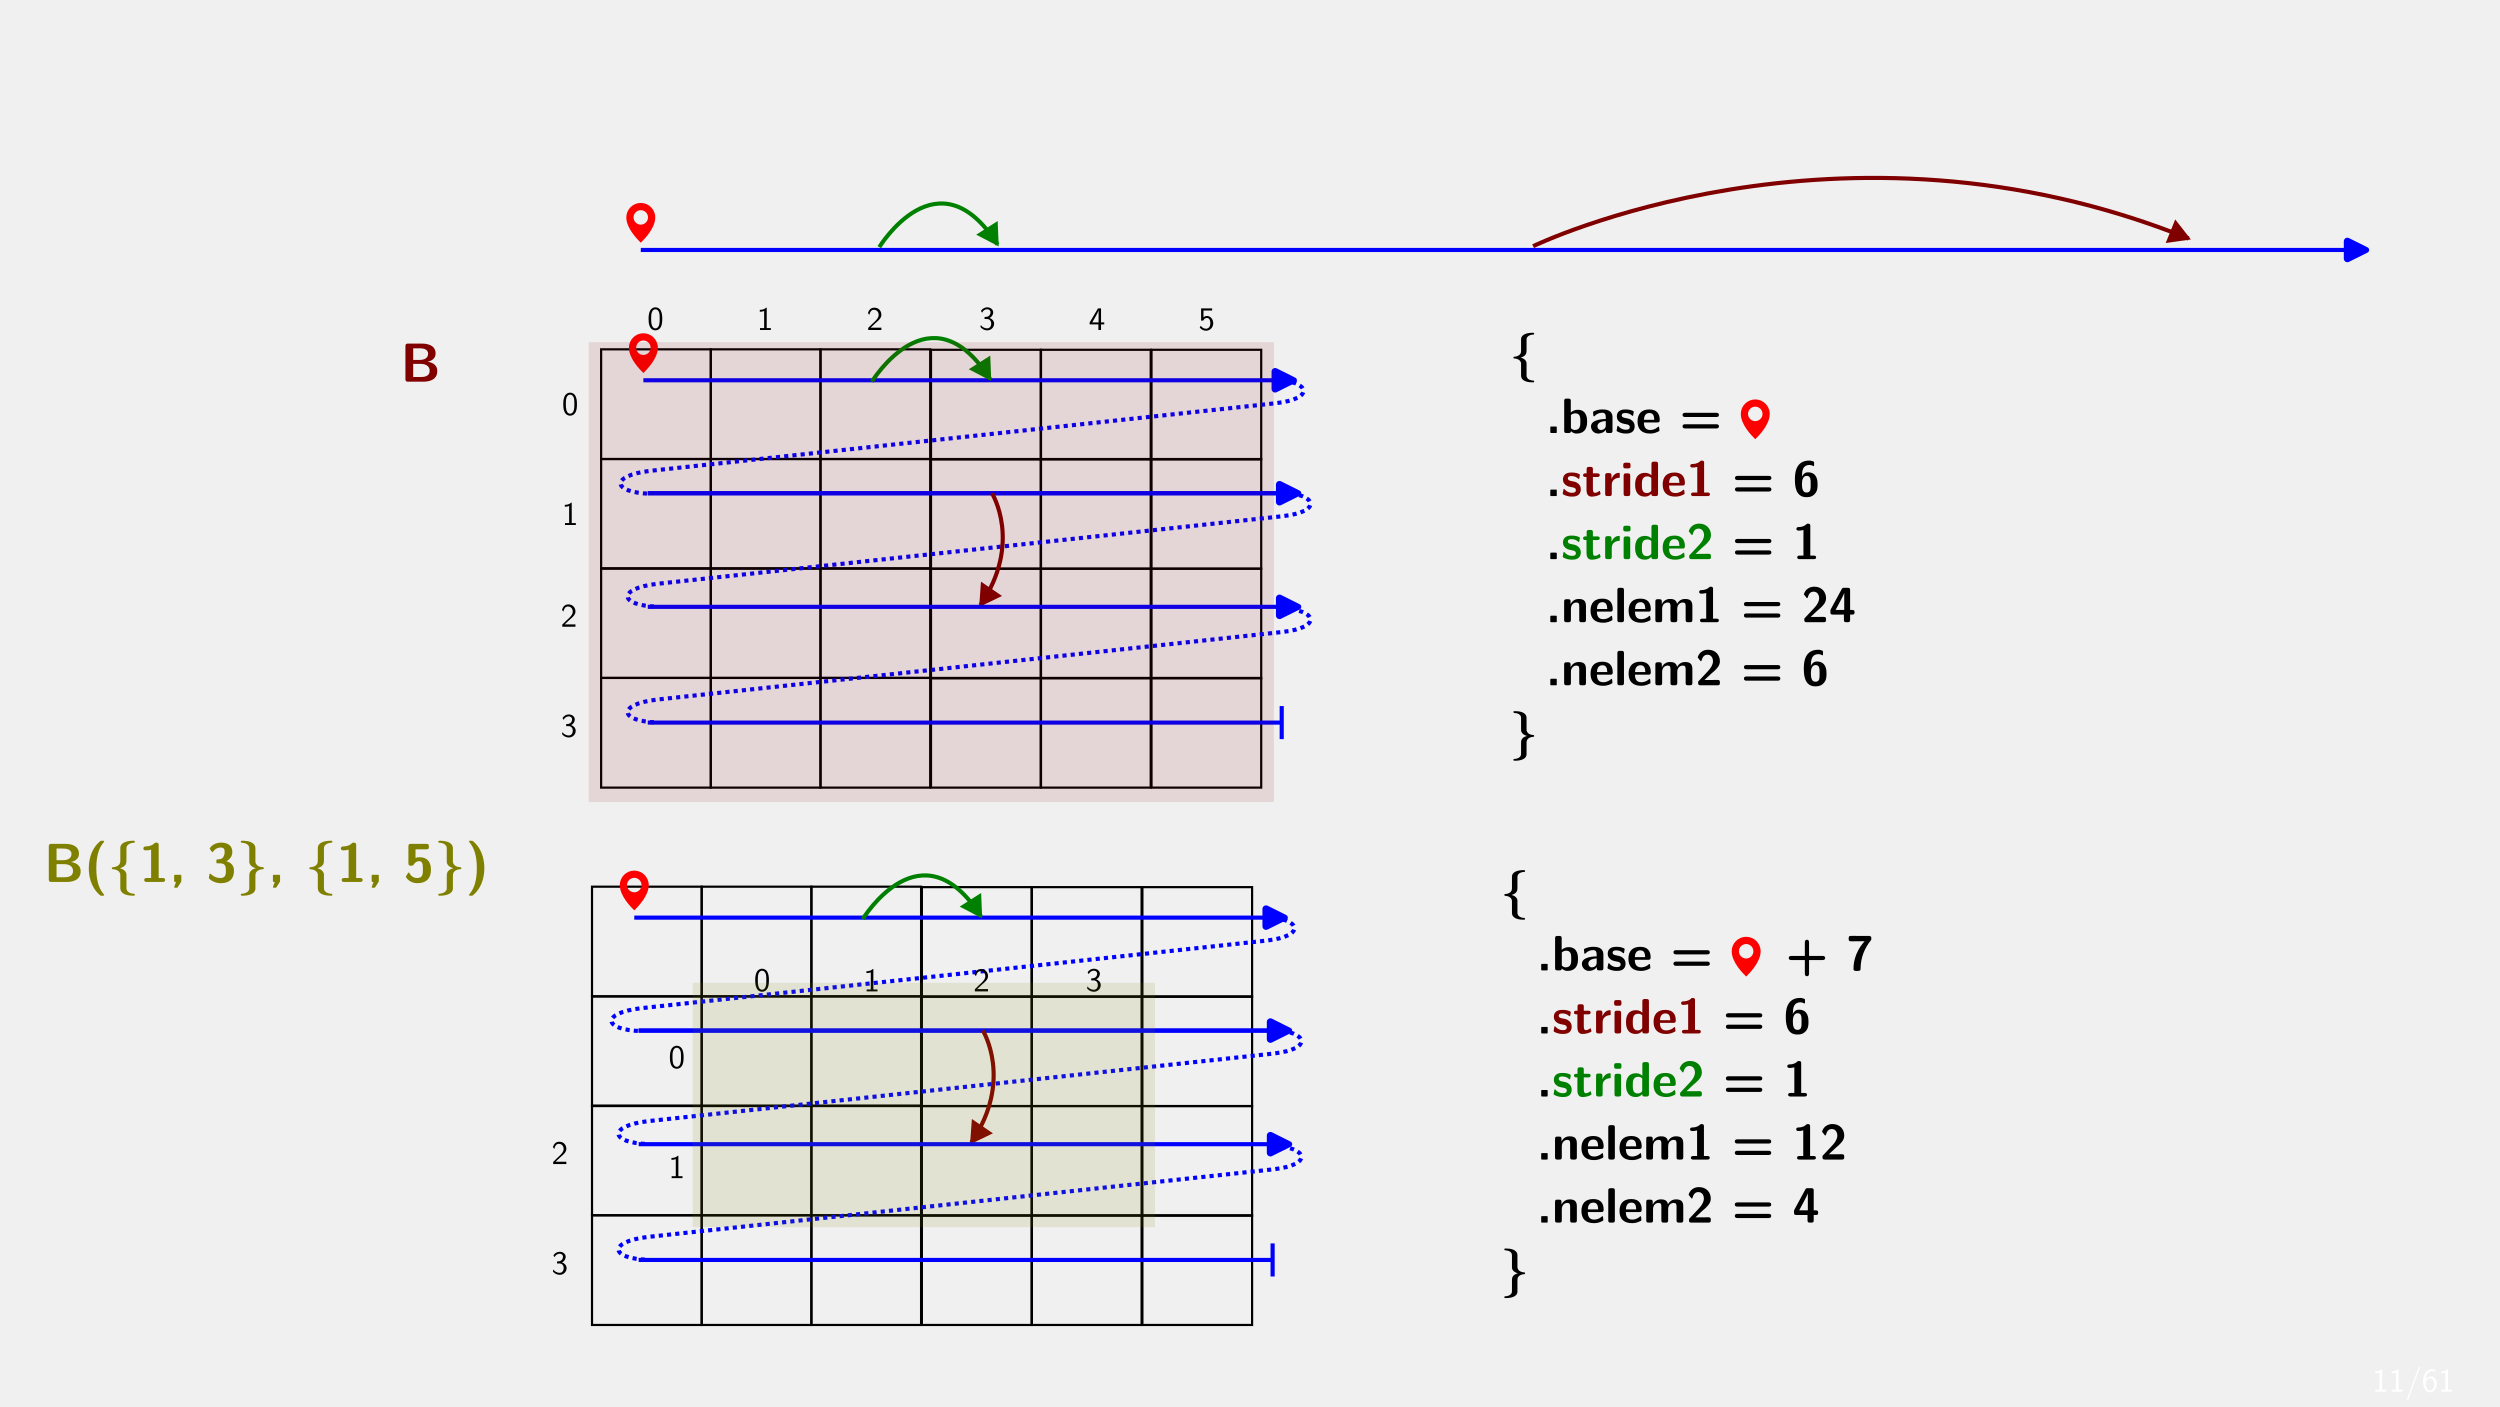
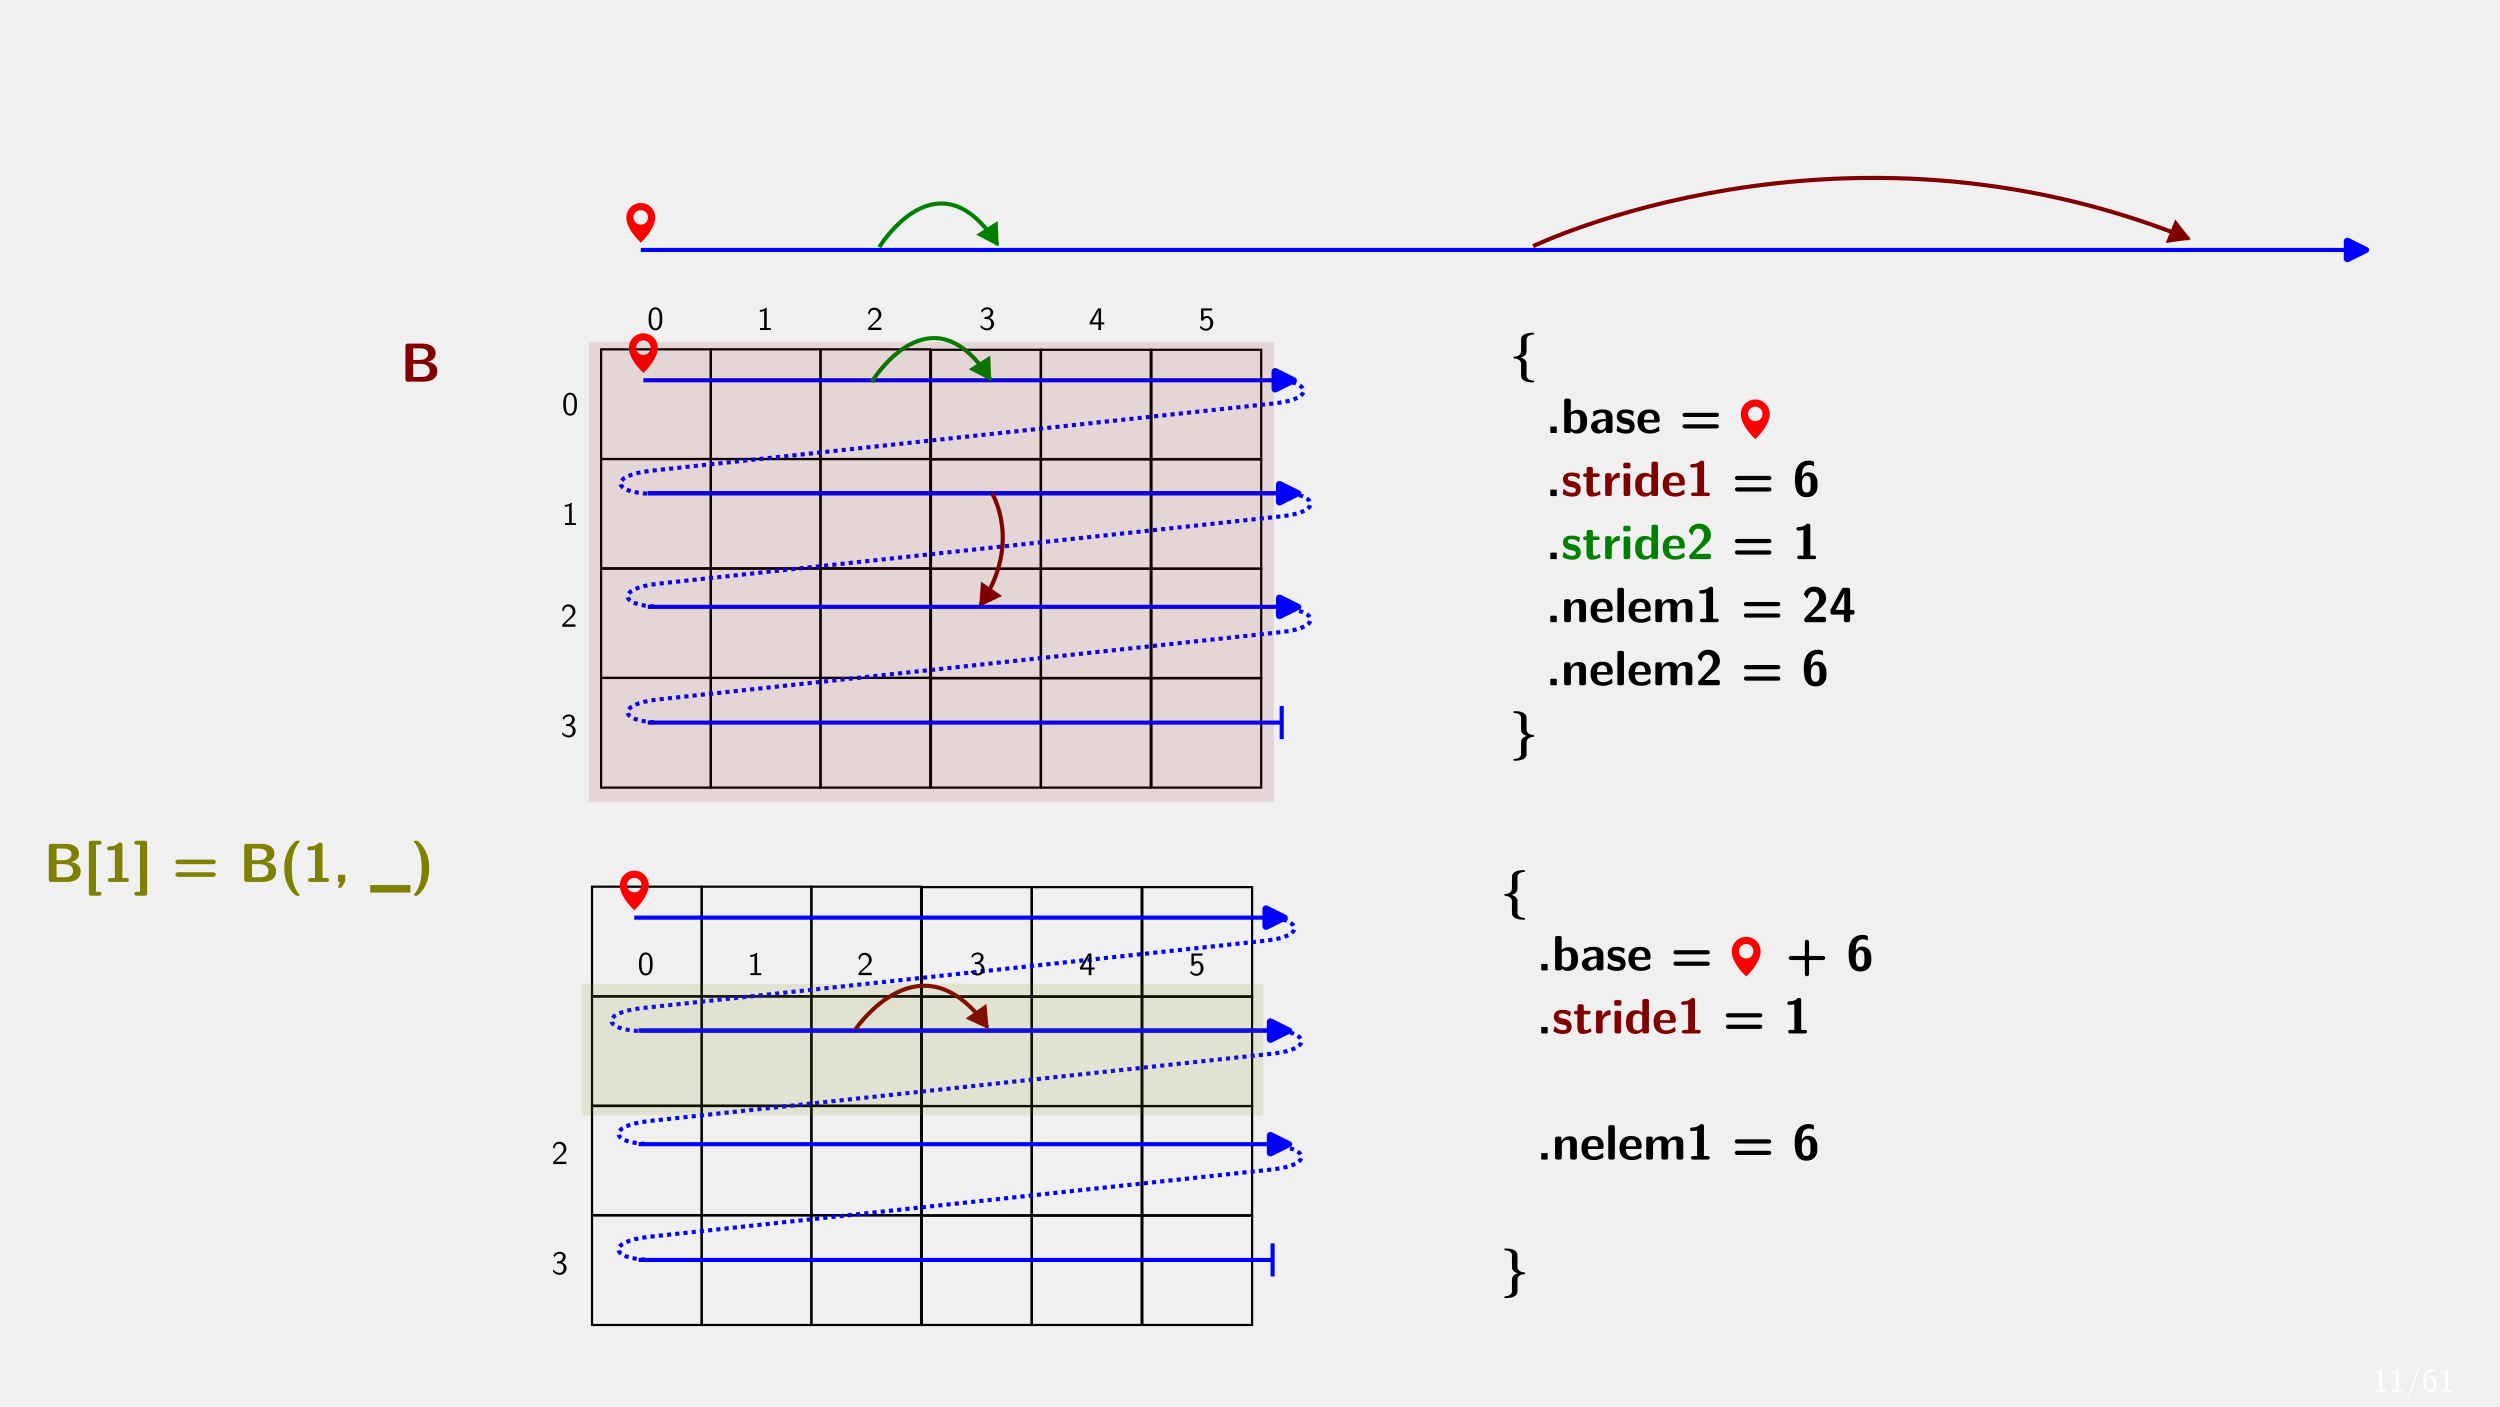
<svg xmlns="http://www.w3.org/2000/svg" version="1.1" id="svg1" width="604.724" height="340.157" viewBox="0 0 604.724 340.157">
  <defs id="defs1">
    <marker style="overflow:visible" id="Stop" refX="0" refY="0" orient="auto" markerWidth="1" markerHeight="1" viewBox="0 0 1 1" preserveAspectRatio="xMidYMid">
      <path style="fill:none;stroke:context-stroke;stroke-width:1" d="M 0,4 V -4" id="path23" />
    </marker>
    <marker style="overflow:visible" id="Triangle" refX="3" refY="0" orient="auto-start-reverse" markerWidth="1" markerHeight="1" viewBox="0 0 1 1" preserveAspectRatio="xMidYMid">
      <path transform="scale(0.5)" style="fill:context-stroke;fill-rule:evenodd;stroke:context-stroke;stroke-width:1pt" d="M 5.77,0 -2.88,5 V -5 Z" id="path135" />
    </marker>
    <marker style="overflow:visible" id="marker141" refX="0" refY="0" orient="auto-start-reverse" markerWidth="1" markerHeight="1" viewBox="0 0 1 1" preserveAspectRatio="xMidYMid">
      <path transform="scale(0.7)" d="m -0.211,-4.106 6.422,3.211 a 1,1 90 0 1 0,1.789 L -0.211,4.106 A 1.236,1.236 31.717 0 1 -2,3 v -6 a 1.236,1.236 148.283 0 1 1.789,-1.106 z" style="fill:context-stroke;fill-rule:evenodd;stroke:none" id="path141" />
    </marker>
    <marker style="overflow:visible" id="RoundedArrow" refX="0" refY="0" orient="auto-start-reverse" markerWidth="1" markerHeight="1" viewBox="0 0 1 1" preserveAspectRatio="xMidYMid">
      <path transform="scale(0.7)" d="m -0.211,-4.106 6.422,3.211 a 1,1 90 0 1 0,1.789 L -0.211,4.106 A 1.236,1.236 31.717 0 1 -2,3 v -6 a 1.236,1.236 148.283 0 1 1.789,-1.106 z" style="fill:context-stroke;fill-rule:evenodd;stroke:none" id="path8" />
    </marker>
    <marker markerWidth="7" markerHeight="9.625" refX="4" refY="13" orient="auto" id="Pin" viewBox="0 0 8 11" preserveAspectRatio="xMidYMid">
      <path id="path2422" style="fill:#ff0000;fill-rule:evenodd;stroke:none;stop-color:#1c1c1c" d="M 6,4 C 6,5.1 5.1,6 4,6 2.9,6 2,5.1 2,4 2,2.9 2.9,2 4,2 5.1,2 6,2.9 6,4 Z M 8,4 C 8,7 5,10 4,11 3,10 0,7 0,4 0,1.8 1.8,0 4,0 6.2,0 8,1.8 8,4 Z" />
    </marker>
    <marker markerWidth="7" markerHeight="9.625" refX="4" refY="13" orient="auto" id="Pin-6" viewBox="0 0 8 11" preserveAspectRatio="xMidYMid">
      <path id="path2422-1" style="fill:#ff0000;fill-rule:evenodd;stroke:none;stop-color:#1c1c1c" d="M 6,4 C 6,5.1 5.1,6 4,6 2.9,6 2,5.1 2,4 2,2.9 2.9,2 4,2 5.1,2 6,2.9 6,4 Z M 8,4 C 8,7 5,10 4,11 3,10 0,7 0,4 0,1.8 1.8,0 4,0 6.2,0 8,1.8 8,4 Z" />
    </marker>
    <marker style="overflow:visible" id="RoundedArrow-0" refX="0" refY="0" orient="auto-start-reverse" markerWidth="1" markerHeight="1" viewBox="0 0 1 1" preserveAspectRatio="xMidYMid">
      <path transform="scale(0.7)" d="m -0.211,-4.106 6.422,3.211 a 1,1 90 0 1 0,1.789 L -0.211,4.106 A 1.236,1.236 31.717 0 1 -2,3 v -6 a 1.236,1.236 148.283 0 1 1.789,-1.106 z" style="fill:context-stroke;fill-rule:evenodd;stroke:none" id="path8-6" />
    </marker>
  </defs>
  <g id="g1">
    <text id="text10" xml:space="preserve" x="96.868" y="92.325" style="font-size:16px;stroke-width:1.333;fill:#800000">
      <tspan id="tspan10" style="font-variant:normal;font-weight:700;font-size:13.284px;font-family:'Latin Modern Sans';writing-mode:lr-tb;fill:#800000;fill-opacity:1;fill-rule:nonzero;stroke:none;stroke-width:1.333" x="96.868" y="92.325">B</tspan>
    </text>
    <path id="path10" d="M 145.405,111.033 V 84.5 h 26.533 v 26.533 z" style="fill:none;stroke:#000000;stroke-width:0.531;stroke-linecap:butt;stroke-linejoin:miter;stroke-miterlimit:10;stroke-dasharray:none;stroke-opacity:1" />
    <path id="path11" d="M 171.937,111.033 V 84.5 h 26.532 v 26.533 z" style="fill:none;stroke:#000000;stroke-width:0.531;stroke-linecap:butt;stroke-linejoin:miter;stroke-miterlimit:10;stroke-dasharray:none;stroke-opacity:1" />
    <path id="path12" d="M 198.47,111.033 V 84.5 h 26.532 v 26.533 z" style="fill:none;stroke:#000000;stroke-width:0.531;stroke-linecap:butt;stroke-linejoin:miter;stroke-miterlimit:10;stroke-dasharray:none;stroke-opacity:1" />
    <path id="path13" d="m 145.405,137.565 v -26.532 h 26.533 v 26.532 z" style="fill:none;stroke:#000000;stroke-width:0.531;stroke-linecap:butt;stroke-linejoin:miter;stroke-miterlimit:10;stroke-dasharray:none;stroke-opacity:1" />
    <path id="path14" d="m 171.937,137.565 v -26.532 h 26.532 v 26.532 z" style="fill:none;stroke:#000000;stroke-width:0.531;stroke-linecap:butt;stroke-linejoin:miter;stroke-miterlimit:10;stroke-dasharray:none;stroke-opacity:1" />
    <path id="path15" d="m 198.47,137.565 v -26.532 h 26.532 v 26.532 z" style="fill:none;stroke:#000000;stroke-width:0.531;stroke-linecap:butt;stroke-linejoin:miter;stroke-miterlimit:10;stroke-dasharray:none;stroke-opacity:1" />
-     <text id="text17" xml:space="preserve" x="156.553" y="79.744" style="font-size:16px;stroke-width:1.333">
-       <tspan id="tspan17" style="font-variant:normal;font-weight:normal;font-size:7.97px;font-family:'Latin Modern Sans';writing-mode:lr-tb;fill:#000000;fill-opacity:1;fill-rule:nonzero;stroke:none;stroke-width:1.333" x="156.553" y="79.744">0</tspan>
-     </text>
-     <text id="text18" xml:space="preserve" x="183.085" y="79.828" style="font-size:16px;stroke-width:1.333">
-       <tspan id="tspan18" style="font-variant:normal;font-weight:normal;font-size:7.97px;font-family:'Latin Modern Sans';writing-mode:lr-tb;fill:#000000;fill-opacity:1;fill-rule:nonzero;stroke:none;stroke-width:1.333" x="183.085" y="79.828">1</tspan>
-     </text>
-     <text id="text19" xml:space="preserve" x="209.617" y="79.828" style="font-size:16px;stroke-width:1.333">
-       <tspan id="tspan19" style="font-variant:normal;font-weight:normal;font-size:7.97px;font-family:'Latin Modern Sans';writing-mode:lr-tb;fill:#000000;fill-opacity:1;fill-rule:nonzero;stroke:none;stroke-width:1.333" x="209.617" y="79.828">2</tspan>
-     </text>
    <text id="text20" xml:space="preserve" x="135.917" y="100.38" style="font-size:16px;stroke-width:1.333">
      <tspan id="tspan20" style="font-variant:normal;font-weight:normal;font-size:7.97px;font-family:'Latin Modern Sans';writing-mode:lr-tb;fill:#000000;fill-opacity:1;fill-rule:nonzero;stroke:none;stroke-width:1.333" x="135.917" y="100.38">0</tspan>
    </text>
    <text id="text21" xml:space="preserve" x="135.917" y="126.996" style="font-size:16px;stroke-width:1.333">
      <tspan id="tspan21" style="font-variant:normal;font-weight:normal;font-size:7.97px;font-family:'Latin Modern Sans';writing-mode:lr-tb;fill:#000000;fill-opacity:1;fill-rule:nonzero;stroke:none;stroke-width:1.333" x="135.917" y="126.996">1</tspan>
    </text>
    <path id="path52" d="M 0,0 H 151.179 V 8.626 H 0 Z" style="display:none;fill:#191959;fill-opacity:1;fill-rule:nonzero;stroke:none" transform="matrix(1.333333,0,0,-1.333333,0,340.1573)" />
    <path id="path53" d="M 0,0 H 151.179 V 8.626 H 0 Z" style="display:none;fill:#262686;fill-opacity:1;fill-rule:nonzero;stroke:none" transform="matrix(1.333333,0,0,-1.333333,201.572,340.1573)" />
    <path id="path54" d="M 0,0 H 151.179 V 8.626 H 0 Z" style="display:none;fill:#3333b3;fill-opacity:1;fill-rule:nonzero;stroke:none" transform="matrix(1.333333,0,0,-1.333333,403.144,340.1573)" />
    <text id="text56" xml:space="preserve" transform="matrix(1.333333,0,0,1.333333,573.82,336.6187)">
      <tspan id="tspan56" style="font-variant:normal;font-weight:normal;font-size:5.978px;font-family:'Latin Modern Sans';writing-mode:lr-tb;fill:#ffffff;fill-opacity:1;fill-rule:nonzero;stroke:none" x="0" dx="0 0 0.992 0.998" y="0">11/61</tspan>
    </text>
    <path id="path115" d="m 225.199,137.565 v -26.532 h 26.532 v 26.532 z" style="fill:none;stroke:#000000;stroke-width:0.531;stroke-linecap:butt;stroke-linejoin:miter;stroke-miterlimit:10;stroke-dasharray:none;stroke-opacity:1" />
    <path id="path116" d="M 225.199,111.141 V 84.609 h 26.532 v 26.532 z" style="fill:none;stroke:#000000;stroke-width:0.531;stroke-linecap:butt;stroke-linejoin:miter;stroke-miterlimit:10;stroke-dasharray:none;stroke-opacity:1" />
    <path id="path117" d="m 251.81,137.565 v -26.532 h 26.532 v 26.532 z" style="fill:none;stroke:#000000;stroke-width:0.531;stroke-linecap:butt;stroke-linejoin:miter;stroke-miterlimit:10;stroke-dasharray:none;stroke-opacity:1" />
    <path id="path118" d="M 251.81,111.141 V 84.609 h 26.532 v 26.532 z" style="fill:none;stroke:#000000;stroke-width:0.531;stroke-linecap:butt;stroke-linejoin:miter;stroke-miterlimit:10;stroke-dasharray:none;stroke-opacity:1" />
    <path id="path119" d="m 278.539,137.565 v -26.532 h 26.532 v 26.532 z" style="fill:none;stroke:#000000;stroke-width:0.531;stroke-linecap:butt;stroke-linejoin:miter;stroke-miterlimit:10;stroke-dasharray:none;stroke-opacity:1" />
    <path id="path120" d="M 278.539,111.141 V 84.609 h 26.532 v 26.532 z" style="fill:none;stroke:#000000;stroke-width:0.531;stroke-linecap:butt;stroke-linejoin:miter;stroke-miterlimit:10;stroke-dasharray:none;stroke-opacity:1" />
    <path id="path122" d="m 145.405,163.984 v -26.533 h 26.533 v 26.533 z" style="fill:none;stroke:#000000;stroke-width:0.531;stroke-linecap:butt;stroke-linejoin:miter;stroke-miterlimit:10;stroke-dasharray:none;stroke-opacity:1" />
    <path id="path123" d="m 171.937,163.984 v -26.533 h 26.532 v 26.533 z" style="fill:none;stroke:#000000;stroke-width:0.531;stroke-linecap:butt;stroke-linejoin:miter;stroke-miterlimit:10;stroke-dasharray:none;stroke-opacity:1" />
    <path id="path124" d="m 198.47,163.984 v -26.533 h 26.532 v 26.533 z" style="fill:none;stroke:#000000;stroke-width:0.531;stroke-linecap:butt;stroke-linejoin:miter;stroke-miterlimit:10;stroke-dasharray:none;stroke-opacity:1" />
    <path id="path125" d="m 145.405,190.516 v -26.532 h 26.533 v 26.532 z" style="fill:none;stroke:#000000;stroke-width:0.531;stroke-linecap:butt;stroke-linejoin:miter;stroke-miterlimit:10;stroke-dasharray:none;stroke-opacity:1" />
    <path id="path126" d="m 171.937,190.516 v -26.532 h 26.532 v 26.532 z" style="fill:none;stroke:#000000;stroke-width:0.531;stroke-linecap:butt;stroke-linejoin:miter;stroke-miterlimit:10;stroke-dasharray:none;stroke-opacity:1" />
    <path id="path127" d="m 198.47,190.516 v -26.532 h 26.532 v 26.532 z" style="fill:none;stroke:#000000;stroke-width:0.531;stroke-linecap:butt;stroke-linejoin:miter;stroke-miterlimit:10;stroke-dasharray:none;stroke-opacity:1" />
    <path id="path128" d="m 225.199,190.516 v -26.532 h 26.532 v 26.532 z" style="fill:none;stroke:#000000;stroke-width:0.531;stroke-linecap:butt;stroke-linejoin:miter;stroke-miterlimit:10;stroke-dasharray:none;stroke-opacity:1" />
    <path id="path129" d="m 225.199,164.092 v -26.532 h 26.532 v 26.532 z" style="fill:none;stroke:#000000;stroke-width:0.531;stroke-linecap:butt;stroke-linejoin:miter;stroke-miterlimit:10;stroke-dasharray:none;stroke-opacity:1" />
    <path id="path130" d="m 251.81,190.516 v -26.532 h 26.532 v 26.532 z" style="fill:none;stroke:#000000;stroke-width:0.531;stroke-linecap:butt;stroke-linejoin:miter;stroke-miterlimit:10;stroke-dasharray:none;stroke-opacity:1" />
    <path id="path131" d="m 251.81,164.092 v -26.532 h 26.532 v 26.532 z" style="fill:none;stroke:#000000;stroke-width:0.531;stroke-linecap:butt;stroke-linejoin:miter;stroke-miterlimit:10;stroke-dasharray:none;stroke-opacity:1" />
    <path id="path132" d="m 278.539,190.516 v -26.532 h 26.532 v 26.532 z" style="fill:none;stroke:#000000;stroke-width:0.531;stroke-linecap:butt;stroke-linejoin:miter;stroke-miterlimit:10;stroke-dasharray:none;stroke-opacity:1" />
    <path id="path133" d="m 278.539,164.092 v -26.532 h 26.532 v 26.532 z" style="fill:none;stroke:#000000;stroke-width:0.531;stroke-linecap:butt;stroke-linejoin:miter;stroke-miterlimit:10;stroke-dasharray:none;stroke-opacity:1" />
    <path style="opacity:1;fill:none;stroke:#0000ff;stroke-width:1;stroke-dasharray:1, 1;stroke-dashoffset:0" d="m 308.602,91.961 c 7.669,0 10.213,4.472 -0.342,5.613 L 157.28,113.892 c -9.695,1.145 -9.434,5.255 0.145,5.552" id="path134" />
    <path style="opacity:1;fill:none;stroke:#0000ff;stroke-width:1;stroke-dasharray:none;marker-start:url(#Pin);marker-end:url(#RoundedArrow)" d="M 155.628,91.984 H 308.974" id="path136" />
    <path style="opacity:1;fill:none;stroke:#0000ff;stroke-width:1;stroke-dasharray:1, 1;stroke-dashoffset:0" d="m 310.297,119.284 c 7.669,0 10.213,4.472 -0.342,5.613 l -150.98,16.318 c -9.695,1.145 -9.434,5.255 0.145,5.552" id="path137" />
    <path style="opacity:1;fill:none;stroke:#0000ff;stroke-width:1;stroke-dasharray:none" d="M 156.687,119.306 H 310.033" id="path138" />
    <path style="opacity:1;fill:none;stroke:#0000ff;stroke-width:1;stroke-dasharray:none;marker-end:url(#marker141)" d="M 156.687,119.306 H 310.033" id="path139" />
    <path style="opacity:1;fill:none;stroke:#008000;stroke-width:1;stroke-linecap:butt;stroke-dasharray:none;stroke-dashoffset:0;marker-end:url(#Triangle)" d="m 210.894,92.333 c 0,0 14.189,-23.326 28.594,-0.635" id="path142" />
    <path style="opacity:1;fill:none;stroke:#800000;stroke-width:1;stroke-linecap:butt;stroke-dasharray:none;stroke-dashoffset:0;marker-end:url(#Triangle)" d="m 239.943,119.296 c 0,0 7.443,12.025 -2.788,27.078" id="path143" />
    <path style="opacity:1;fill:none;stroke:#0000ff;stroke-width:1;stroke-dasharray:none;marker-end:url(#marker141)" d="M 156.687,146.789 H 310.033" id="path144" />
    <text id="text144" xml:space="preserve" x="135.617" y="151.601" style="font-size:16px;stroke-width:1.333">
      <tspan id="tspan144" style="font-variant:normal;font-weight:normal;font-size:7.97px;font-family:'Latin Modern Sans';writing-mode:lr-tb;fill:#000000;fill-opacity:1;fill-rule:nonzero;stroke:none;stroke-width:1.333" x="135.617" y="151.601">2</tspan>
    </text>
    <text id="text145" xml:space="preserve" x="135.617" y="178.217" style="font-size:16px;stroke-width:1.333">
      <tspan id="tspan145" style="font-variant:normal;font-weight:normal;font-size:7.97px;font-family:'Latin Modern Sans';writing-mode:lr-tb;fill:#000000;fill-opacity:1;fill-rule:nonzero;stroke:none;stroke-width:1.333" x="135.617" y="178.217">3</tspan>
    </text>
-     <text id="text146" xml:space="preserve" x="236.828" y="79.744" style="font-size:16px;stroke-width:1.333">
-       <tspan id="tspan146" style="font-variant:normal;font-weight:normal;font-size:7.97px;font-family:'Latin Modern Sans';writing-mode:lr-tb;fill:#000000;fill-opacity:1;fill-rule:nonzero;stroke:none;stroke-width:1.333" x="236.828" y="79.744">3</tspan>
-     </text>
-     <text id="text147" xml:space="preserve" x="263.36" y="79.828" style="font-size:16px;stroke-width:1.333">
-       <tspan id="tspan147" style="font-variant:normal;font-weight:normal;font-size:7.97px;font-family:'Latin Modern Sans';writing-mode:lr-tb;fill:#000000;fill-opacity:1;fill-rule:nonzero;stroke:none;stroke-width:1.333" x="263.36" y="79.828">4</tspan>
-     </text>
-     <text id="text148" xml:space="preserve" x="289.892" y="79.828" style="font-size:16px;stroke-width:1.333">
-       <tspan id="tspan148" style="font-variant:normal;font-weight:normal;font-size:7.97px;font-family:'Latin Modern Sans';writing-mode:lr-tb;fill:#000000;fill-opacity:1;fill-rule:nonzero;stroke:none;stroke-width:1.333" x="289.892" y="79.828">5</tspan>
-     </text>
+     <g id="g13">
+       <text id="text17" xml:space="preserve" x="156.553" y="79.744" style="font-size:16px;stroke-width:1.333">
+         <tspan id="tspan17" style="font-variant:normal;font-weight:normal;font-size:7.97px;font-family:'Latin Modern Sans';writing-mode:lr-tb;fill:#000000;fill-opacity:1;fill-rule:nonzero;stroke:none;stroke-width:1.333" x="156.553" y="79.744">0</tspan>
+       </text>
+       <text id="text18" xml:space="preserve" x="183.085" y="79.828" style="font-size:16px;stroke-width:1.333">
+         <tspan id="tspan18" style="font-variant:normal;font-weight:normal;font-size:7.97px;font-family:'Latin Modern Sans';writing-mode:lr-tb;fill:#000000;fill-opacity:1;fill-rule:nonzero;stroke:none;stroke-width:1.333" x="183.085" y="79.828">1</tspan>
+       </text>
+       <text id="text19" xml:space="preserve" x="209.617" y="79.828" style="font-size:16px;stroke-width:1.333">
+         <tspan id="tspan19" style="font-variant:normal;font-weight:normal;font-size:7.97px;font-family:'Latin Modern Sans';writing-mode:lr-tb;fill:#000000;fill-opacity:1;fill-rule:nonzero;stroke:none;stroke-width:1.333" x="209.617" y="79.828">2</tspan>
+       </text>
+       <text id="text146" xml:space="preserve" x="236.828" y="79.744" style="font-size:16px;stroke-width:1.333">
+         <tspan id="tspan146" style="font-variant:normal;font-weight:normal;font-size:7.97px;font-family:'Latin Modern Sans';writing-mode:lr-tb;fill:#000000;fill-opacity:1;fill-rule:nonzero;stroke:none;stroke-width:1.333" x="236.828" y="79.744">3</tspan>
+       </text>
+       <text id="text147" xml:space="preserve" x="263.36" y="79.828" style="font-size:16px;stroke-width:1.333">
+         <tspan id="tspan147" style="font-variant:normal;font-weight:normal;font-size:7.97px;font-family:'Latin Modern Sans';writing-mode:lr-tb;fill:#000000;fill-opacity:1;fill-rule:nonzero;stroke:none;stroke-width:1.333" x="263.36" y="79.828">4</tspan>
+       </text>
+       <text id="text148" xml:space="preserve" x="289.892" y="79.828" style="font-size:16px;stroke-width:1.333">
+         <tspan id="tspan148" style="font-variant:normal;font-weight:normal;font-size:7.97px;font-family:'Latin Modern Sans';writing-mode:lr-tb;fill:#000000;fill-opacity:1;fill-rule:nonzero;stroke:none;stroke-width:1.333" x="289.892" y="79.828">5</tspan>
+       </text>
+     </g>
    <text xml:space="preserve" style="writing-mode:lr-tb;direction:ltr;opacity:1;fill:#0000ff;stroke:#800000;stroke-width:1;stroke-linecap:butt;stroke-dasharray:none;stroke-dashoffset:0" x="365.149" y="89.492" id="text154">
      <tspan id="tspan154" x="365.149" y="89.492" style="font-style:normal;font-variant:normal;font-weight:bold;font-stretch:normal;font-family:'Latin Modern Sans';-inkscape-font-specification:'Latin Modern Sans';fill:#000000;stroke:none">{</tspan>
      <tspan x="365.149" y="104.746" style="font-style:normal;font-variant:normal;font-weight:bold;font-stretch:normal;font-family:'Latin Modern Sans';-inkscape-font-specification:'Latin Modern Sans';fill:#000000;stroke:none" id="tspan156">  .base =  </tspan>
      <tspan x="365.149" y="119.999" style="font-style:normal;font-variant:normal;font-weight:bold;font-stretch:normal;font-family:'Latin Modern Sans';-inkscape-font-specification:'Latin Modern Sans';fill:#000000;stroke:none" id="tspan157">  .<tspan style="fill:#800000" id="tspan160">stride1</tspan> = 6</tspan>
      <tspan x="365.149" y="135.253" style="font-style:normal;font-variant:normal;font-weight:bold;font-stretch:normal;font-family:'Latin Modern Sans';-inkscape-font-specification:'Latin Modern Sans';fill:#000000;stroke:none" id="tspan159">  .<tspan style="fill:#008000" id="tspan161">stride2</tspan> = 1</tspan>
      <tspan x="365.149" y="150.506" style="font-style:normal;font-variant:normal;font-weight:bold;font-stretch:normal;font-family:'Latin Modern Sans';-inkscape-font-specification:'Latin Modern Sans';fill:#000000;stroke:none" id="tspan274">  .nelem1 = 24</tspan>
      <tspan x="365.149" y="165.76" style="font-style:normal;font-variant:normal;font-weight:bold;font-stretch:normal;font-family:'Latin Modern Sans';-inkscape-font-specification:'Latin Modern Sans';fill:#000000;stroke:none" id="tspan275">  .nelem2 = 6</tspan>
      <tspan x="365.149" y="181.013" id="tspan155" style="font-style:normal;font-variant:normal;font-weight:bold;font-stretch:normal;font-family:'Latin Modern Sans';-inkscape-font-specification:'Latin Modern Sans';fill:#000000;stroke:none">}</tspan>
    </text>
    <path style="fill:none;stroke:#0000ff;stroke-width:1;stroke-dasharray:none;marker-start:url(#Pin-6);marker-end:url(#RoundedArrow-0)" d="M 154.998,60.464 H 568.342" id="path136-0" />
    <path style="opacity:1;fill:none;stroke:#008000;stroke-width:1;stroke-linecap:butt;stroke-dasharray:none;stroke-dashoffset:0;marker-end:url(#Triangle)" d="m 212.691,59.78 c 0,0 14.189,-23.326 28.594,-0.635" id="path159" />
    <path style="opacity:1;fill:none;stroke:#800000;stroke-width:1;stroke-linecap:butt;stroke-dasharray:none;stroke-dashoffset:0;marker-end:url(#Triangle)" d="m 370.846,59.55 c 0,0 74.096,-35.907 158.592,-1.834" id="path160" />
    <path style="opacity:1;fill:none;stroke:#0000ff;stroke-width:1;stroke-dasharray:1, 1;stroke-dashoffset:0" d="m 310.297,147.284 c 7.669,0 10.213,4.472 -0.342,5.613 l -150.98,16.318 c -9.695,1.145 -9.434,5.255 0.145,5.552" id="path161" />
    <path style="opacity:1;fill:none;stroke:#0000ff;stroke-width:1;stroke-dasharray:none;marker-end:url(#Stop)" d="M 156.687,174.789 H 310.033" id="path162" />
    <path id="path224" style="baseline-shift:baseline;display:inline;overflow:visible;vector-effect:none;fill:#ff0000;fill-rule:evenodd;enable-background:accumulate;stop-color:#1c1c1c" d="m 426.331,100.119 c 0,0.963 -0.787,1.75 -1.75,1.75 -0.963,0 -1.75,-0.787 -1.75,-1.75 0,-0.962 0.787,-1.75 1.75,-1.75 0.963,0 1.75,0.787 1.75,1.75 z m 1.75,0 c 0,2.625 -2.625,5.25 -3.5,6.125 -0.875,-0.875 -3.5,-3.5 -3.5,-6.125 0,-1.925 1.575,-3.5 3.5,-3.5 1.925,0 3.5,1.575 3.5,3.5 z" />
    <text id="text226" xml:space="preserve" x="10.602" y="213.338" style="font-size:16px;stroke-width:1.333">
-       <tspan id="tspan226" style="font-variant:normal;font-weight:700;font-size:13.284px;font-family:'Latin Modern Sans';writing-mode:lr-tb;fill:#808000;fill-opacity:1;fill-rule:nonzero;stroke:none;stroke-width:1.333" x="10.602" y="213.338">B({1, 3}, {1, 5})</tspan>
+       <tspan id="tspan226" style="font-variant:normal;font-weight:700;font-size:13.284px;font-family:'Latin Modern Sans';writing-mode:lr-tb;fill:#808000;fill-opacity:1;fill-rule:nonzero;stroke:none;stroke-width:1.333" x="10.602" y="213.338">B[1] = B(1, _)</tspan>
    </text>
    <path id="path226" d="m 143.202,241.013 v -26.533 h 26.533 v 26.533 z" style="fill:none;stroke:#000000;stroke-width:0.531;stroke-linecap:butt;stroke-linejoin:miter;stroke-miterlimit:10;stroke-dasharray:none;stroke-opacity:1" />
    <path id="path227" d="m 169.735,241.013 v -26.533 h 26.532 v 26.533 z" style="fill:none;stroke:#000000;stroke-width:0.531;stroke-linecap:butt;stroke-linejoin:miter;stroke-miterlimit:10;stroke-dasharray:none;stroke-opacity:1" />
    <path id="path228" d="m 196.267,241.013 v -26.533 h 26.532 v 26.533 z" style="fill:none;stroke:#000000;stroke-width:0.531;stroke-linecap:butt;stroke-linejoin:miter;stroke-miterlimit:10;stroke-dasharray:none;stroke-opacity:1" />
    <path id="path229" d="m 143.202,267.545 v -26.532 h 26.533 v 26.532 z" style="fill:none;stroke:#000000;stroke-width:0.531;stroke-linecap:butt;stroke-linejoin:miter;stroke-miterlimit:10;stroke-dasharray:none;stroke-opacity:1" />
    <path id="path230" d="m 169.735,267.545 v -26.532 h 26.532 v 26.532 z" style="fill:none;stroke:#000000;stroke-width:0.531;stroke-linecap:butt;stroke-linejoin:miter;stroke-miterlimit:10;stroke-dasharray:none;stroke-opacity:1" />
    <path id="path231" d="m 196.267,267.545 v -26.532 h 26.532 v 26.532 z" style="fill:none;stroke:#000000;stroke-width:0.531;stroke-linecap:butt;stroke-linejoin:miter;stroke-miterlimit:10;stroke-dasharray:none;stroke-opacity:1" />
-     <text id="text234" xml:space="preserve" x="161.714" y="258.36" style="font-size:16px;stroke-width:1.333">
-       <tspan id="tspan234" style="font-variant:normal;font-weight:normal;font-size:7.97px;font-family:'Latin Modern Sans';writing-mode:lr-tb;fill:#000000;fill-opacity:1;fill-rule:nonzero;stroke:none;stroke-width:1.333" x="161.714" y="258.36">0</tspan>
-     </text>
-     <text id="text235" xml:space="preserve" x="161.714" y="284.976" style="font-size:16px;stroke-width:1.333">
-       <tspan id="tspan235" style="font-variant:normal;font-weight:normal;font-size:7.97px;font-family:'Latin Modern Sans';writing-mode:lr-tb;fill:#000000;fill-opacity:1;fill-rule:nonzero;stroke:none;stroke-width:1.333" x="161.714" y="284.976">1</tspan>
-     </text>
    <path id="path235" d="m 222.996,267.545 v -26.532 h 26.532 v 26.532 z" style="fill:none;stroke:#000000;stroke-width:0.531;stroke-linecap:butt;stroke-linejoin:miter;stroke-miterlimit:10;stroke-dasharray:none;stroke-opacity:1" />
    <path id="path236" d="m 222.996,241.122 v -26.532 h 26.532 v 26.532 z" style="fill:none;stroke:#000000;stroke-width:0.531;stroke-linecap:butt;stroke-linejoin:miter;stroke-miterlimit:10;stroke-dasharray:none;stroke-opacity:1" />
    <path id="path237" d="m 249.607,267.545 v -26.532 h 26.532 v 26.532 z" style="fill:none;stroke:#000000;stroke-width:0.531;stroke-linecap:butt;stroke-linejoin:miter;stroke-miterlimit:10;stroke-dasharray:none;stroke-opacity:1" />
    <path id="path238" d="m 249.607,241.122 v -26.532 h 26.532 v 26.532 z" style="fill:none;stroke:#000000;stroke-width:0.531;stroke-linecap:butt;stroke-linejoin:miter;stroke-miterlimit:10;stroke-dasharray:none;stroke-opacity:1" />
    <path id="path239" d="m 276.336,267.545 v -26.532 h 26.532 v 26.532 z" style="fill:none;stroke:#000000;stroke-width:0.531;stroke-linecap:butt;stroke-linejoin:miter;stroke-miterlimit:10;stroke-dasharray:none;stroke-opacity:1" />
    <path id="path240" d="m 276.336,241.122 v -26.532 h 26.532 v 26.532 z" style="fill:none;stroke:#000000;stroke-width:0.531;stroke-linecap:butt;stroke-linejoin:miter;stroke-miterlimit:10;stroke-dasharray:none;stroke-opacity:1" />
    <path id="path241" d="m 143.202,293.964 v -26.533 h 26.533 v 26.533 z" style="fill:none;stroke:#000000;stroke-width:0.531;stroke-linecap:butt;stroke-linejoin:miter;stroke-miterlimit:10;stroke-dasharray:none;stroke-opacity:1" />
    <path id="path242" d="m 169.735,293.964 v -26.533 h 26.532 v 26.533 z" style="fill:none;stroke:#000000;stroke-width:0.531;stroke-linecap:butt;stroke-linejoin:miter;stroke-miterlimit:10;stroke-dasharray:none;stroke-opacity:1" />
    <path id="path243" d="m 196.267,293.964 v -26.533 h 26.532 v 26.533 z" style="fill:none;stroke:#000000;stroke-width:0.531;stroke-linecap:butt;stroke-linejoin:miter;stroke-miterlimit:10;stroke-dasharray:none;stroke-opacity:1" />
    <path id="path244" d="m 143.202,320.496 v -26.532 h 26.533 v 26.532 z" style="fill:none;stroke:#000000;stroke-width:0.531;stroke-linecap:butt;stroke-linejoin:miter;stroke-miterlimit:10;stroke-dasharray:none;stroke-opacity:1" />
    <path id="path245" d="m 169.735,320.496 v -26.532 h 26.532 v 26.532 z" style="fill:none;stroke:#000000;stroke-width:0.531;stroke-linecap:butt;stroke-linejoin:miter;stroke-miterlimit:10;stroke-dasharray:none;stroke-opacity:1" />
    <path id="path246" d="m 196.267,320.496 v -26.532 h 26.532 v 26.532 z" style="fill:none;stroke:#000000;stroke-width:0.531;stroke-linecap:butt;stroke-linejoin:miter;stroke-miterlimit:10;stroke-dasharray:none;stroke-opacity:1" />
    <path id="path247" d="m 222.996,320.496 v -26.532 h 26.532 v 26.532 z" style="fill:none;stroke:#000000;stroke-width:0.531;stroke-linecap:butt;stroke-linejoin:miter;stroke-miterlimit:10;stroke-dasharray:none;stroke-opacity:1" />
    <path id="path248" d="m 222.996,294.073 v -26.532 h 26.532 v 26.532 z" style="fill:none;stroke:#000000;stroke-width:0.531;stroke-linecap:butt;stroke-linejoin:miter;stroke-miterlimit:10;stroke-dasharray:none;stroke-opacity:1" />
    <path id="path249" d="m 249.607,320.496 v -26.532 h 26.532 v 26.532 z" style="fill:none;stroke:#000000;stroke-width:0.531;stroke-linecap:butt;stroke-linejoin:miter;stroke-miterlimit:10;stroke-dasharray:none;stroke-opacity:1" />
    <path id="path250" d="m 249.607,294.073 v -26.532 h 26.532 v 26.532 z" style="fill:none;stroke:#000000;stroke-width:0.531;stroke-linecap:butt;stroke-linejoin:miter;stroke-miterlimit:10;stroke-dasharray:none;stroke-opacity:1" />
    <path id="path251" d="m 276.336,320.496 v -26.532 h 26.532 v 26.532 z" style="fill:none;stroke:#000000;stroke-width:0.531;stroke-linecap:butt;stroke-linejoin:miter;stroke-miterlimit:10;stroke-dasharray:none;stroke-opacity:1" />
    <path id="path252" d="m 276.336,294.073 v -26.532 h 26.532 v 26.532 z" style="fill:none;stroke:#000000;stroke-width:0.531;stroke-linecap:butt;stroke-linejoin:miter;stroke-miterlimit:10;stroke-dasharray:none;stroke-opacity:1" />
    <path style="opacity:1;fill:none;stroke:#0000ff;stroke-width:1;stroke-dasharray:1, 1;stroke-dashoffset:0" d="m 306.4,221.941 c 7.669,0 10.213,4.472 -0.342,5.613 l -150.98,16.318 c -9.695,1.145 -9.434,5.255 0.145,5.552" id="path253" />
    <path style="opacity:1;fill:none;stroke:#0000ff;stroke-width:1;stroke-dasharray:none;marker-start:url(#Pin);marker-end:url(#RoundedArrow)" d="M 153.425,221.964 H 306.772" id="path254" />
    <path style="opacity:1;fill:none;stroke:#0000ff;stroke-width:1;stroke-dasharray:1, 1;stroke-dashoffset:0" d="m 308.094,249.264 c 7.669,0 10.213,4.472 -0.342,5.613 L 156.772,271.195 c -9.695,1.145 -9.434,5.255 0.145,5.552" id="path255" />
    <path style="opacity:1;fill:none;stroke:#0000ff;stroke-width:1;stroke-dasharray:none" d="M 154.484,249.287 H 307.831" id="path256" />
    <path style="opacity:1;fill:none;stroke:#0000ff;stroke-width:1;stroke-dasharray:none;marker-end:url(#marker141)" d="M 154.484,249.287 H 307.831" id="path257" />
-     <path style="opacity:1;fill:none;stroke:#008000;stroke-width:1;stroke-linecap:butt;stroke-dasharray:none;stroke-dashoffset:0;marker-end:url(#Triangle)" d="m 208.691,222.313 c 0,0 14.189,-23.326 28.594,-0.635" id="path258" />
-     <path style="opacity:1;fill:none;stroke:#800000;stroke-width:1;stroke-linecap:butt;stroke-dasharray:none;stroke-dashoffset:0;marker-end:url(#Triangle)" d="m 237.74,249.276 c 0,0 7.443,12.025 -2.788,27.078" id="path259" />
+     <path style="opacity:1;fill:none;stroke:#800000;stroke-width:1;stroke-linecap:butt;stroke-dasharray:none;stroke-dashoffset:0;marker-end:url(#Triangle)" d="m 206.989,248.902 c 0,0 15.727,-23.248 31.855,-0.407" id="path259" />
    <path style="opacity:1;fill:none;stroke:#0000ff;stroke-width:1;stroke-dasharray:none;marker-end:url(#marker141)" d="M 154.484,276.769 H 307.831" id="path260" />
    <text id="text260" xml:space="preserve" x="133.414" y="281.581" style="font-size:16px;stroke-width:1.333">
      <tspan id="tspan260" style="font-variant:normal;font-weight:normal;font-size:7.97px;font-family:'Latin Modern Sans';writing-mode:lr-tb;fill:#000000;fill-opacity:1;fill-rule:nonzero;stroke:none;stroke-width:1.333" x="133.414" y="281.581">2</tspan>
    </text>
    <text id="text261" xml:space="preserve" x="133.414" y="308.197" style="font-size:16px;stroke-width:1.333">
      <tspan id="tspan261" style="font-variant:normal;font-weight:normal;font-size:7.97px;font-family:'Latin Modern Sans';writing-mode:lr-tb;fill:#000000;fill-opacity:1;fill-rule:nonzero;stroke:none;stroke-width:1.333" x="133.414" y="308.197">3</tspan>
    </text>
-     <g id="g276" transform="translate(34,30)">
-       <text id="text231" xml:space="preserve" x="148.35" y="209.724" style="font-size:16px;stroke-width:1.333">
-         <tspan id="tspan231" style="font-variant:normal;font-weight:normal;font-size:7.97px;font-family:'Latin Modern Sans';writing-mode:lr-tb;fill:#000000;fill-opacity:1;fill-rule:nonzero;stroke:none;stroke-width:1.333" x="148.35" y="209.724">0</tspan>
-       </text>
-       <text id="text232" xml:space="preserve" x="174.882" y="209.808" style="font-size:16px;stroke-width:1.333">
-         <tspan id="tspan232" style="font-variant:normal;font-weight:normal;font-size:7.97px;font-family:'Latin Modern Sans';writing-mode:lr-tb;fill:#000000;fill-opacity:1;fill-rule:nonzero;stroke:none;stroke-width:1.333" x="174.882" y="209.808">1</tspan>
-       </text>
-       <text id="text233" xml:space="preserve" x="201.414" y="209.808" style="font-size:16px;stroke-width:1.333">
-         <tspan id="tspan233" style="font-variant:normal;font-weight:normal;font-size:7.97px;font-family:'Latin Modern Sans';writing-mode:lr-tb;fill:#000000;fill-opacity:1;fill-rule:nonzero;stroke:none;stroke-width:1.333" x="201.414" y="209.808">2</tspan>
-       </text>
-       <text id="text262" xml:space="preserve" x="228.626" y="209.724" style="font-size:16px;stroke-width:1.333">
-         <tspan id="tspan262" style="font-variant:normal;font-weight:normal;font-size:7.97px;font-family:'Latin Modern Sans';writing-mode:lr-tb;fill:#000000;fill-opacity:1;fill-rule:nonzero;stroke:none;stroke-width:1.333" x="228.626" y="209.724">3</tspan>
-       </text>
-     </g>
    <text xml:space="preserve" style="writing-mode:lr-tb;direction:ltr;opacity:1;fill:#0000ff;stroke:#800000;stroke-width:1;stroke-linecap:butt;stroke-dasharray:none;stroke-dashoffset:0" x="362.946" y="219.473" id="text271">
      <tspan id="tspan265" x="362.946" y="219.473" style="font-style:normal;font-variant:normal;font-weight:bold;font-stretch:normal;font-family:'Latin Modern Sans';-inkscape-font-specification:'Latin Modern Sans';fill:#000000;stroke:none">{</tspan>
-       <tspan x="362.946" y="234.726" style="font-style:normal;font-variant:normal;font-weight:bold;font-stretch:normal;font-family:'Latin Modern Sans';-inkscape-font-specification:'Latin Modern Sans';fill:#000000;stroke:none" id="tspan266">  .base =    + 7</tspan>
-       <tspan x="362.946" y="249.98" style="font-style:normal;font-variant:normal;font-weight:bold;font-stretch:normal;font-family:'Latin Modern Sans';-inkscape-font-specification:'Latin Modern Sans';fill:#000000;stroke:none" id="tspan268">  .<tspan style="fill:#800000" id="tspan267">stride1</tspan> = 6</tspan>
-       <tspan x="362.946" y="265.233" style="font-style:normal;font-variant:normal;font-weight:bold;font-stretch:normal;font-family:'Latin Modern Sans';-inkscape-font-specification:'Latin Modern Sans';fill:#000000;stroke:none" id="tspan270">  .<tspan style="fill:#008000" id="tspan269">stride2</tspan> = 1</tspan>
-       <tspan x="362.946" y="280.487" style="font-style:normal;font-variant:normal;font-weight:bold;font-stretch:normal;font-family:'Latin Modern Sans';-inkscape-font-specification:'Latin Modern Sans';fill:#000000;stroke:none" id="tspan277">  .nelem1 = 12</tspan>
-       <tspan x="362.946" y="295.74" style="font-style:normal;font-variant:normal;font-weight:bold;font-stretch:normal;font-family:'Latin Modern Sans';-inkscape-font-specification:'Latin Modern Sans';fill:#000000;stroke:none" id="tspan1">  .nelem2 = 4 </tspan>
+       <tspan x="362.946" y="234.726" style="font-style:normal;font-variant:normal;font-weight:bold;font-stretch:normal;font-family:'Latin Modern Sans';-inkscape-font-specification:'Latin Modern Sans';fill:#000000;stroke:none" id="tspan266">  .base =    + 6  </tspan>
+       <tspan x="362.946" y="249.98" style="font-style:normal;font-variant:normal;font-weight:bold;font-stretch:normal;font-family:'Latin Modern Sans';-inkscape-font-specification:'Latin Modern Sans';fill:#000000;stroke:none" id="tspan268">  .<tspan style="fill:#800000" id="tspan267">stride1</tspan> = 1</tspan>
+       <tspan x="362.946" y="265.233" style="font-style:normal;font-variant:normal;font-weight:bold;font-stretch:normal;font-family:'Latin Modern Sans';-inkscape-font-specification:'Latin Modern Sans';fill:#000000;stroke:none" id="tspan270" />
+       <tspan x="362.946" y="280.487" style="font-style:normal;font-variant:normal;font-weight:bold;font-stretch:normal;font-family:'Latin Modern Sans';-inkscape-font-specification:'Latin Modern Sans';fill:#000000;stroke:none" id="tspan277">  .nelem1 = 6</tspan>
+       <tspan x="362.946" y="295.74" style="font-style:normal;font-variant:normal;font-weight:bold;font-stretch:normal;font-family:'Latin Modern Sans';-inkscape-font-specification:'Latin Modern Sans';fill:#000000;stroke:none" id="tspan1" />
      <tspan x="362.946" y="310.994" id="tspan271" style="font-style:normal;font-variant:normal;font-weight:bold;font-stretch:normal;font-family:'Latin Modern Sans';-inkscape-font-specification:'Latin Modern Sans';fill:#000000;stroke:none">}</tspan>
    </text>
    <path style="opacity:1;fill:none;stroke:#0000ff;stroke-width:1;stroke-dasharray:1, 1;stroke-dashoffset:0" d="m 308.094,277.264 c 7.669,0 10.213,4.472 -0.342,5.613 L 156.772,299.195 c -9.695,1.145 -9.434,5.255 0.145,5.552" id="path271" />
    <path style="opacity:1;fill:none;stroke:#0000ff;stroke-width:1;stroke-dasharray:none;marker-end:url(#Stop)" d="M 154.484,304.769 H 307.831" id="path272" />
    <path id="path273" style="baseline-shift:baseline;display:inline;overflow:visible;vector-effect:none;fill:#ff0000;fill-rule:evenodd;enable-background:accumulate;stop-color:#1c1c1c" d="m 424.128,230.099 c 0,0.963 -0.787,1.75 -1.75,1.75 -0.963,0 -1.75,-0.787 -1.75,-1.75 0,-0.962 0.787,-1.75 1.75,-1.75 0.963,0 1.75,0.787 1.75,1.75 z m 1.75,0 c 0,2.625 -2.625,5.25 -3.5,6.125 -0.875,-0.875 -3.5,-3.5 -3.5,-6.125 0,-1.925 1.575,-3.5 3.5,-3.5 1.925,0 3.5,1.575 3.5,3.5 z" />
    <rect style="opacity:0.11;fill:#800000;stroke:#800000;stroke-width:0.979;stroke-linecap:butt;stroke-dasharray:none;stroke-dashoffset:0;stroke-opacity:1" id="rect273" width="164.766" height="110.25" x="142.883" y="83.261" />
-     <rect style="opacity:0.128;fill:#808000;stroke:#808000;stroke-width:0.586;stroke-linecap:butt;stroke-dasharray:none;stroke-dashoffset:0" id="rect274" width="111.242" height="58.524" x="167.847" y="238.022" />
+     <rect style="opacity:0.128;fill:#808000;stroke:#808000;stroke-width:0.521;stroke-linecap:butt;stroke-dasharray:none;stroke-dashoffset:0" id="rect2" width="164.325" height="31.313" x="140.94" y="238.23" />
+     <g id="g23" transform="translate(-2.329845,156.0477)">
+       <text id="text13" xml:space="preserve" x="156.553" y="79.744" style="font-size:16px;stroke-width:1.333">
+         <tspan id="tspan13" style="font-variant:normal;font-weight:normal;font-size:7.97px;font-family:'Latin Modern Sans';writing-mode:lr-tb;fill:#000000;fill-opacity:1;fill-rule:nonzero;stroke:none;stroke-width:1.333" x="156.553" y="79.744">0</tspan>
+       </text>
+       <text id="text14" xml:space="preserve" x="183.085" y="79.828" style="font-size:16px;stroke-width:1.333">
+         <tspan id="tspan14" style="font-variant:normal;font-weight:normal;font-size:7.97px;font-family:'Latin Modern Sans';writing-mode:lr-tb;fill:#000000;fill-opacity:1;fill-rule:nonzero;stroke:none;stroke-width:1.333" x="183.085" y="79.828">1</tspan>
+       </text>
+       <text id="text15" xml:space="preserve" x="209.617" y="79.828" style="font-size:16px;stroke-width:1.333">
+         <tspan id="tspan15" style="font-variant:normal;font-weight:normal;font-size:7.97px;font-family:'Latin Modern Sans';writing-mode:lr-tb;fill:#000000;fill-opacity:1;fill-rule:nonzero;stroke:none;stroke-width:1.333" x="209.617" y="79.828">2</tspan>
+       </text>
+       <text id="text16" xml:space="preserve" x="236.828" y="79.744" style="font-size:16px;stroke-width:1.333">
+         <tspan id="tspan16" style="font-variant:normal;font-weight:normal;font-size:7.97px;font-family:'Latin Modern Sans';writing-mode:lr-tb;fill:#000000;fill-opacity:1;fill-rule:nonzero;stroke:none;stroke-width:1.333" x="236.828" y="79.744">3</tspan>
+       </text>
+       <text id="text22" xml:space="preserve" x="263.36" y="79.828" style="font-size:16px;stroke-width:1.333">
+         <tspan id="tspan22" style="font-variant:normal;font-weight:normal;font-size:7.97px;font-family:'Latin Modern Sans';writing-mode:lr-tb;fill:#000000;fill-opacity:1;fill-rule:nonzero;stroke:none;stroke-width:1.333" x="263.36" y="79.828">4</tspan>
+       </text>
+       <text id="text23" xml:space="preserve" x="289.892" y="79.828" style="font-size:16px;stroke-width:1.333">
+         <tspan id="tspan23" style="font-variant:normal;font-weight:normal;font-size:7.97px;font-family:'Latin Modern Sans';writing-mode:lr-tb;fill:#000000;fill-opacity:1;fill-rule:nonzero;stroke:none;stroke-width:1.333" x="289.892" y="79.828">5</tspan>
+       </text>
+     </g>
  </g>
</svg>
